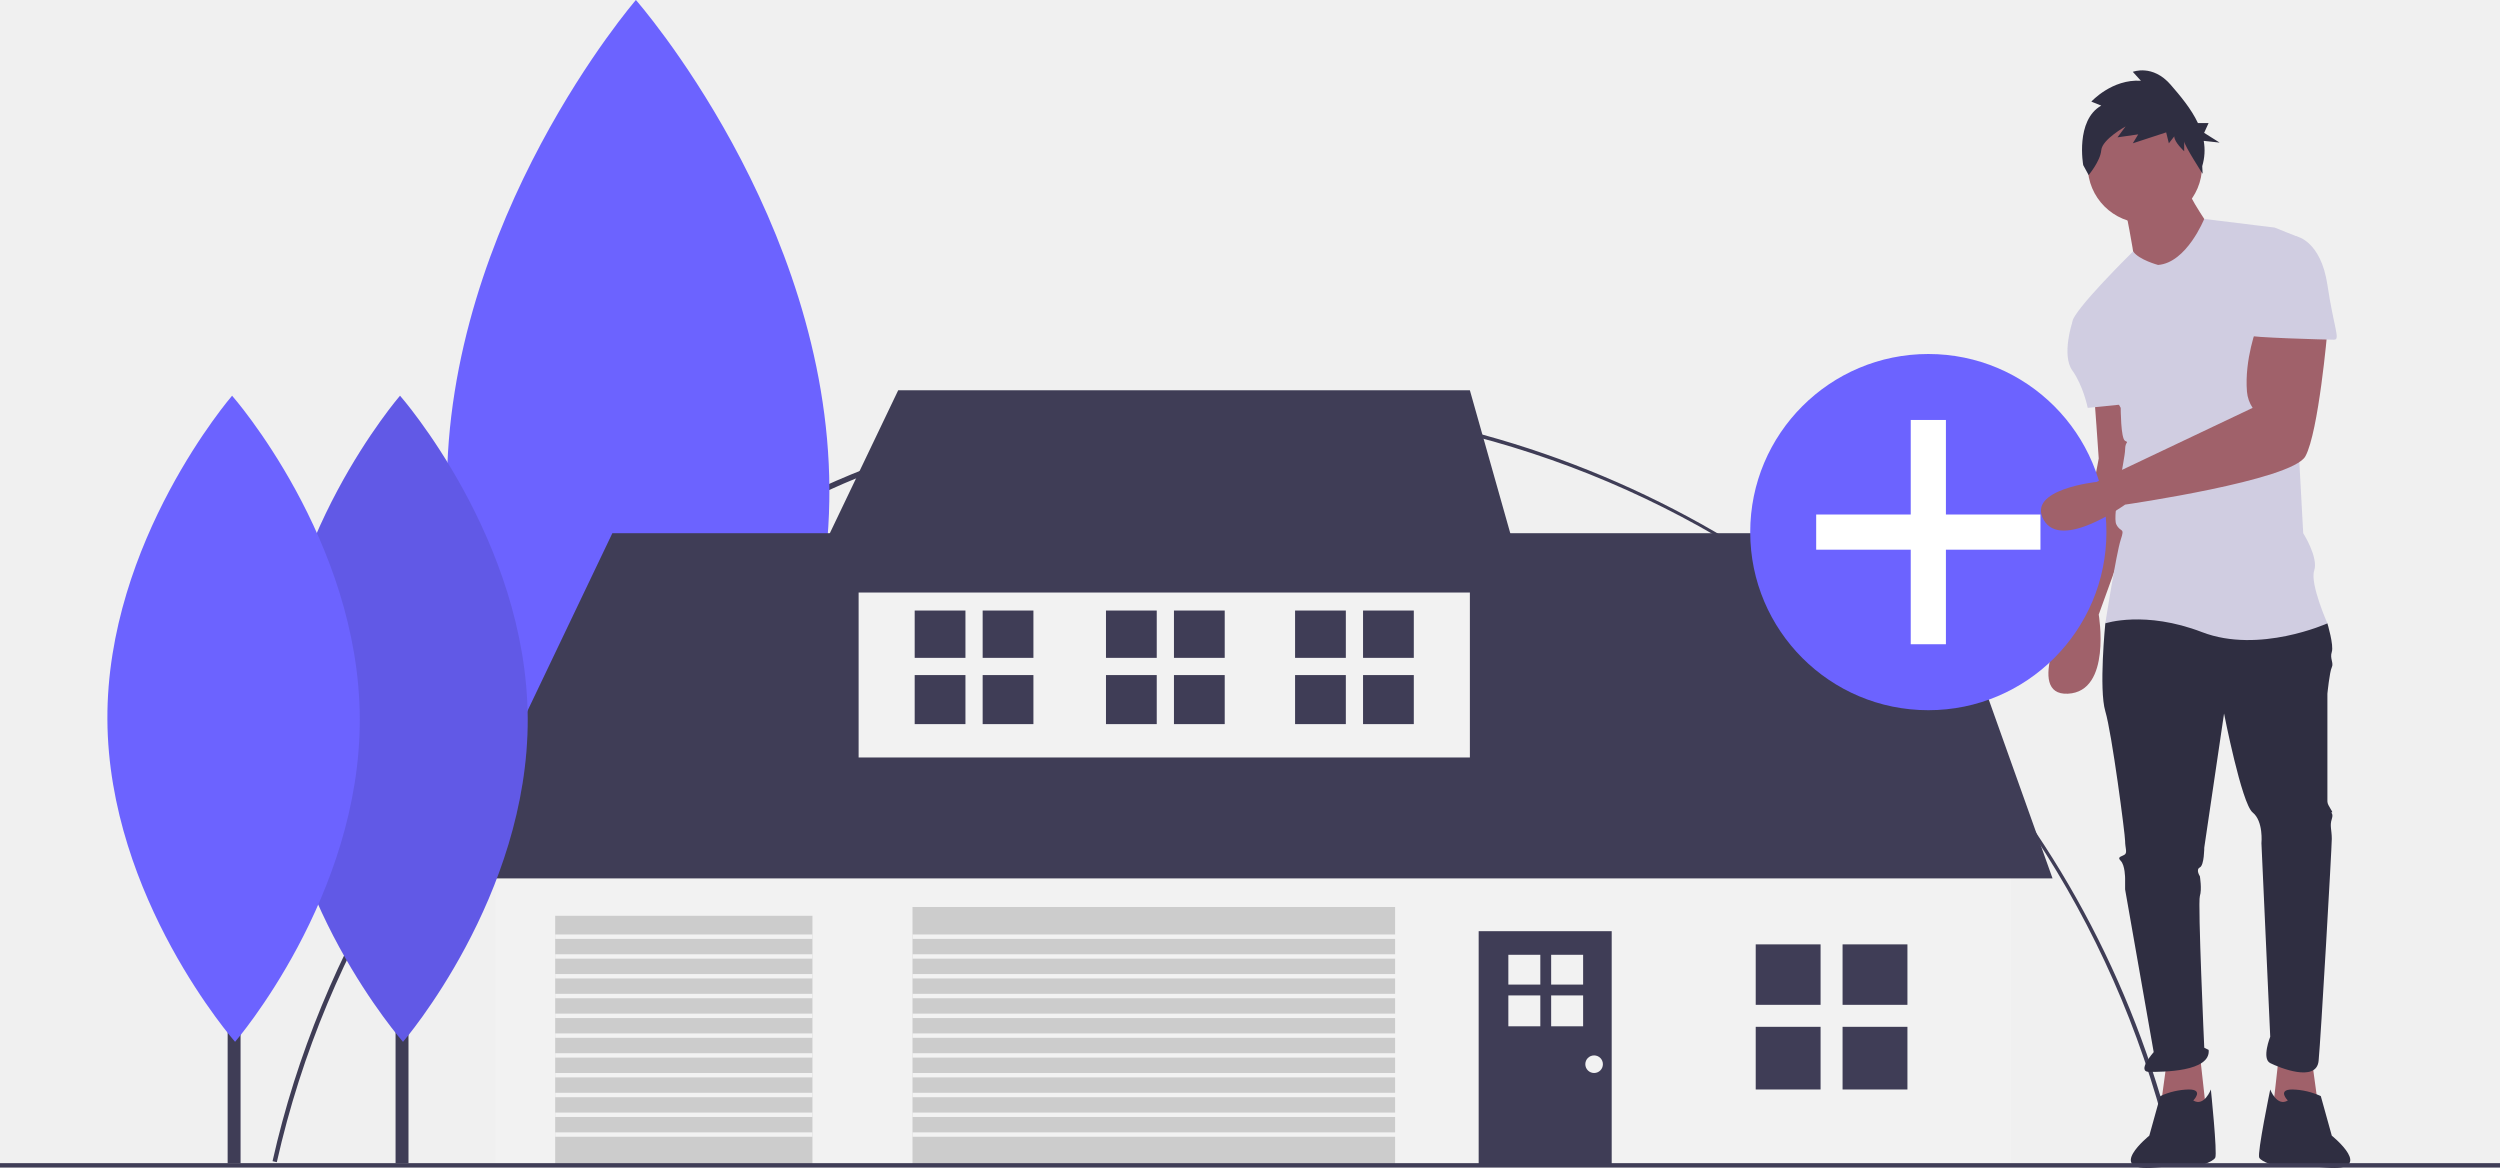
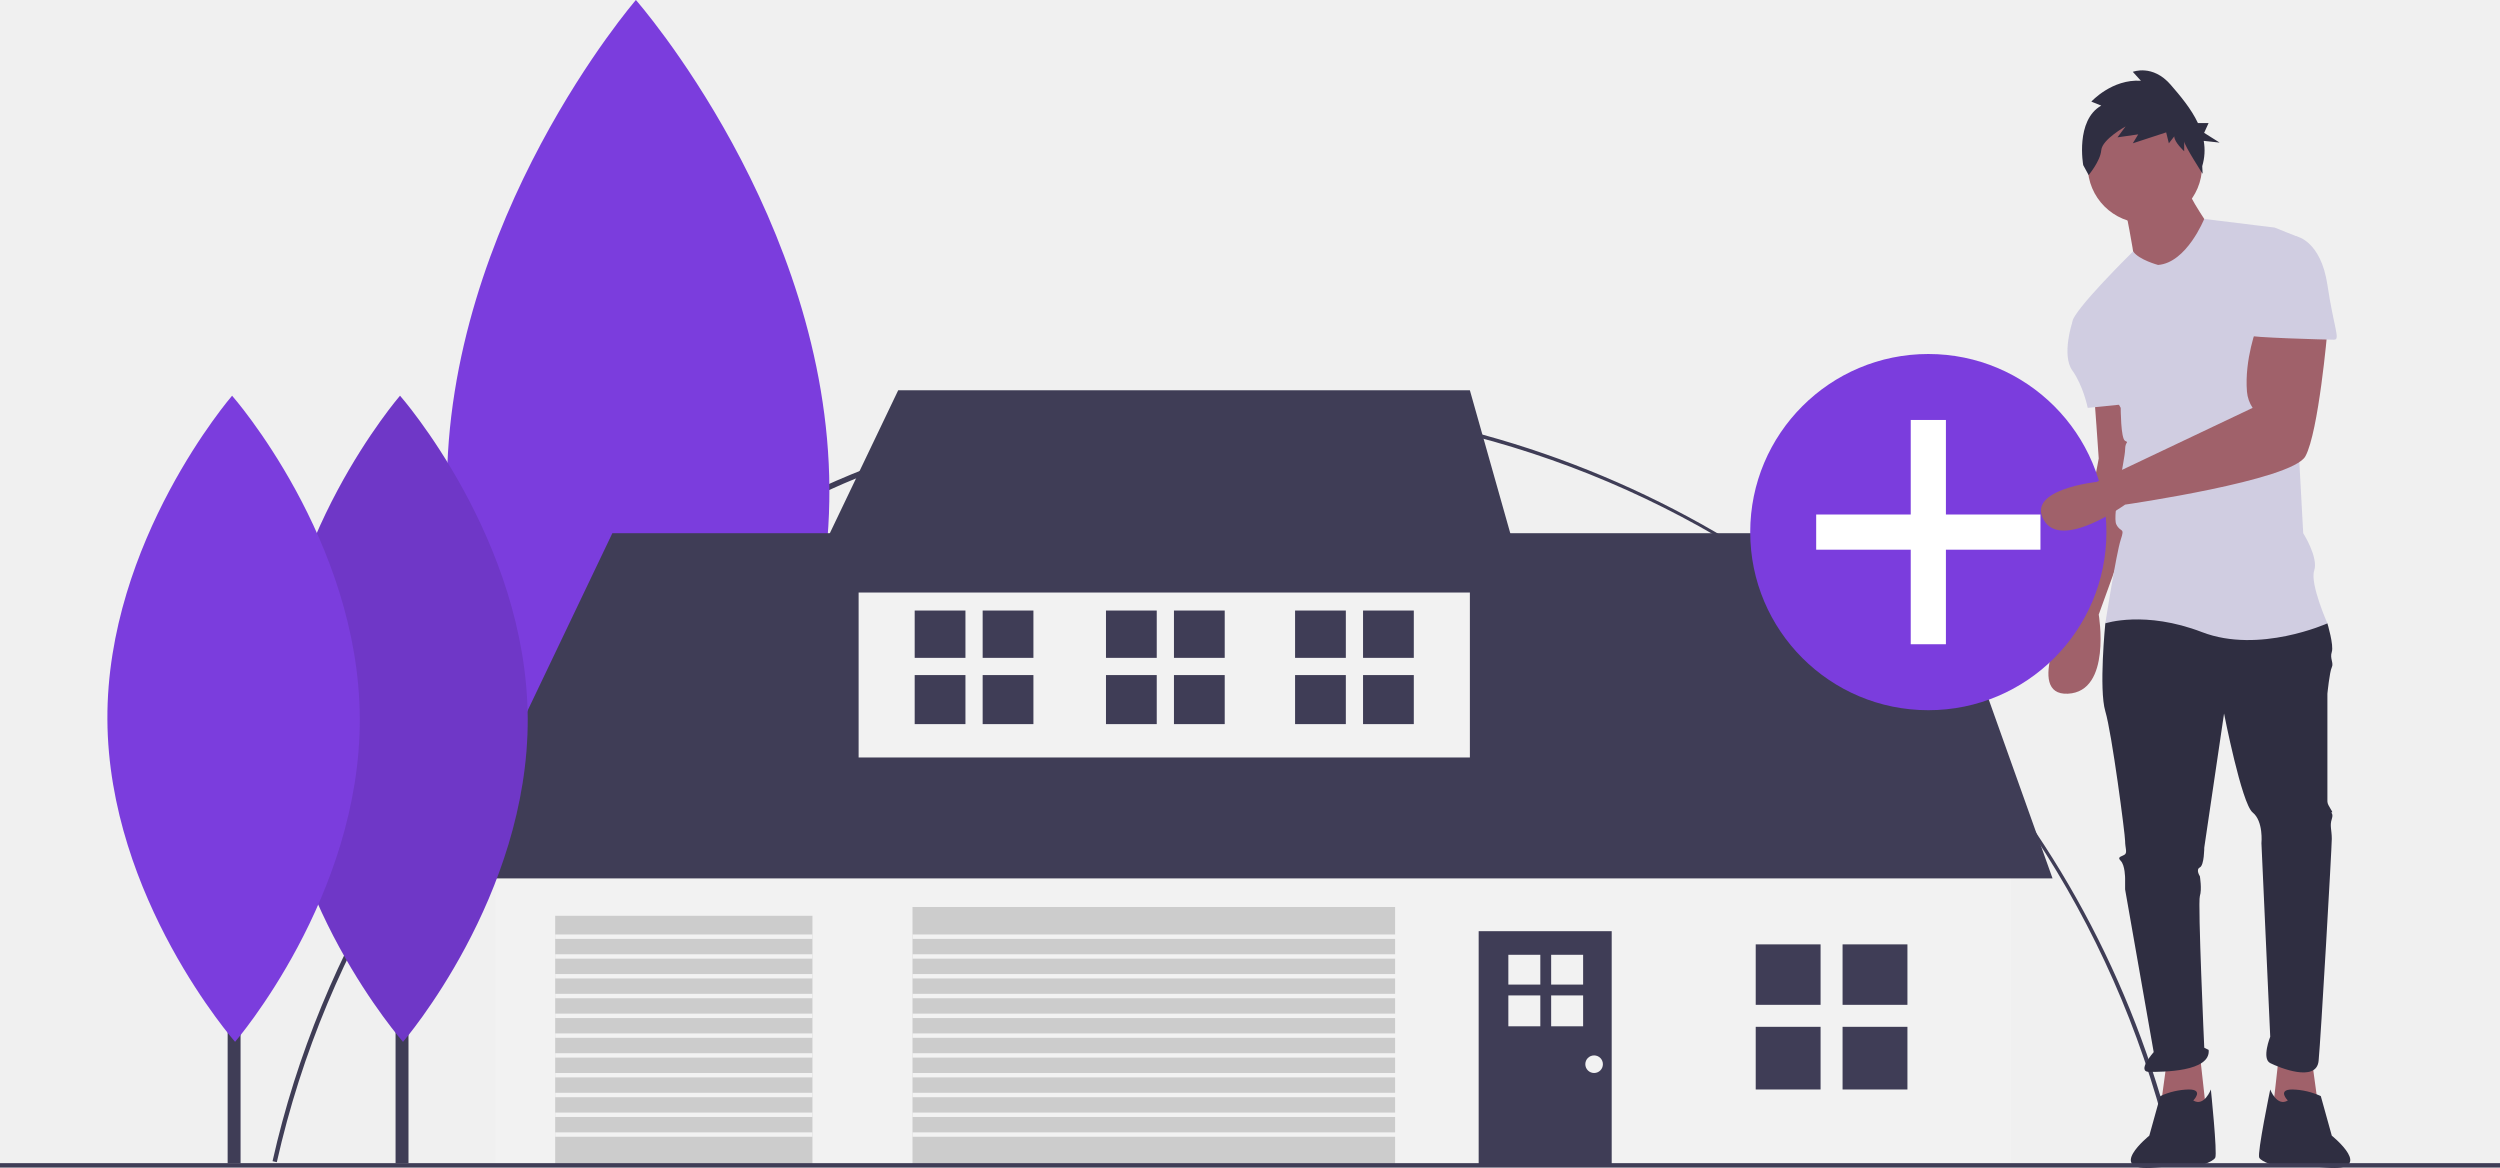
<svg xmlns="http://www.w3.org/2000/svg" id="a47a0a21-9b01-4fbd-9b4d-87f66ed38e86" data-name="Layer 1" width="1137" height="531.168" viewBox="0 0 1137 531.168">
  <path d="M157.398,712.972l-1.951-.439c21.756-96.751,76.43-184.609,153.951-247.392A444.114,444.114,0,0,1,1021.553,711.352l-1.949.443C973.55,509.586,796.329,368.361,588.634,368.361,383.66,368.361,202.3,513.29,157.398,712.972Z" transform="translate(-31.5 -184.4159)" fill="#3f3d56" />
  <polygon points="1051.5 482.5 1054.5 504.5 1033.5 506.5 1036.5 479.5 1051.5 482.5" fill="#a0616a" />
  <path d="M984,364.916s2,27,2,28-14,70-14,70-20,38,0,37,14-36,14-36l21-58-9-41Z" transform="translate(-31.5 -184.4159)" fill="#a0616a" />
  <polygon points="985.5 482.5 982.5 504.5 1003.5 506.5 1000.5 479.5 985.5 482.5" fill="#a0616a" />
  <path d="M994,460.916l-5,7s-3,30,0,40,9,56,9,59,1,5,0,6-4,1-2,3,2,8,2,8v5l13,74s-8,9-2,9,28,0,27-10l-2-1s-3-66-2-69,0-9,0-9-2-3,0-4,2-9,2-9l9-61s8,41,13,45,4,14,4,14l4,88s-4,10,0,12,21,9,22-1,6-97,6-101-1-6,0-9-1-3,0-3-2-3-2-5v-49s1-10,2-12-1-4,0-7-2-13-2-13l-45-12Z" transform="translate(-31.5 -184.4159)" fill="#2f2e41" />
  <path d="M1029,684.916s5-5-2-5a32.549,32.549,0,0,0-13,3l-5,18s-20.5,16.5,2.5,14.5,19.5-.5,19.5-.5,7-2,8-4-2-31-2-31S1034,687.916,1029,684.916Z" transform="translate(-31.5 -184.4159)" fill="#2f2e41" />
  <path d="M1072,684.916s-5-5,2-5a32.549,32.549,0,0,1,13,3l5,18s20.5,16.5-2.5,14.5-22.5-.5-22.5-.5-7-2-8-4,5-31,5-31S1067,687.916,1072,684.916Z" transform="translate(-31.5 -184.4159)" fill="#2f2e41" />
  <rect x="286.141" y="177.432" width="8.903" height="351.653" fill="#3f3d56" />
-   <path d="M408.705,406.662c.567,122.964-85.945,223.048-85.945,223.048s-87.431-99.282-87.998-222.246,85.945-223.048,85.945-223.048S408.138,283.697,408.705,406.662Z" transform="translate(-31.5 -184.4159)" fill="#6c63ff" />
+   <path d="M408.705,406.662c.567,122.964-85.945,223.048-85.945,223.048s-87.431-99.282-87.998-222.246,85.945-223.048,85.945-223.048S408.138,283.697,408.705,406.662Z" transform="translate(-31.5 -184.4159)" fill="#7b3ddd" />
  <rect x="225.5" y="383.5" width="689" height="146" fill="#f2f2f2" />
  <polygon points="203.5 399.5 278.5 242.5 877.5 242.5 933.5 399.5 203.5 399.5" fill="#3f3d56" />
  <rect x="390.5" y="252.5" width="278" height="92" fill="#f2f2f2" />
  <polygon points="408.5 177.5 364.5 269.5 694.5 269.5 668.5 177.5 408.5 177.5" fill="#3f3d56" />
  <rect x="415" y="412.5" width="219.5" height="117" fill="#ccc" />
  <rect x="252.5" y="416.5" width="117" height="113" fill="#ccc" />
  <rect x="672.5" y="423.5" width="60.5" height="106" fill="#3f3d56" />
  <rect y="529" width="1137" height="2" fill="#3f3d56" />
  <rect x="179.905" y="297.059" width="5.875" height="232.053" fill="#3f3d56" />
-   <path d="M271.497,511.047c.374,81.143-56.715,147.187-56.715,147.187s-57.695-65.515-58.069-146.658,56.715-147.188,56.715-147.188S271.123,429.904,271.497,511.047Z" transform="translate(-31.5 -184.4159)" fill="#6c63ff" />
+   <path d="M271.497,511.047c.374,81.143-56.715,147.187-56.715,147.187s-57.695-65.515-58.069-146.658,56.715-147.188,56.715-147.188S271.123,429.904,271.497,511.047Z" transform="translate(-31.5 -184.4159)" fill="#7b3ddd" />
  <path d="M271.497,511.047c.374,81.143-56.715,147.187-56.715,147.187s-57.695-65.515-58.069-146.658,56.715-147.188,56.715-147.188S271.123,429.904,271.497,511.047Z" transform="translate(-31.5 -184.4159)" opacity="0.1" />
  <rect x="103.533" y="297.059" width="5.875" height="232.053" fill="#3f3d56" />
-   <path d="M195.125,511.047c.374,81.143-56.715,147.187-56.715,147.187s-57.695-65.515-58.069-146.658,56.715-147.188,56.715-147.188S194.751,429.904,195.125,511.047Z" transform="translate(-31.5 -184.4159)" fill="#6c63ff" />
+   <path d="M195.125,511.047c.374,81.143-56.715,147.187-56.715,147.187s-57.695-65.515-58.069-146.658,56.715-147.188,56.715-147.188S194.751,429.904,195.125,511.047Z" transform="translate(-31.5 -184.4159)" fill="#7b3ddd" />
  <rect x="798.5" y="429.5" width="29.5" height="27.5" fill="#3f3d56" />
  <rect x="838" y="429.5" width="29.5" height="27.5" fill="#3f3d56" />
  <rect x="798.5" y="467" width="29.5" height="28.5" fill="#3f3d56" />
  <rect x="838" y="467" width="29.5" height="28.5" fill="#3f3d56" />
  <rect x="416" y="277.674" width="23.087" height="21.522" fill="#3f3d56" />
  <rect x="446.913" y="277.674" width="23.087" height="21.522" fill="#3f3d56" />
  <rect x="416" y="307.022" width="23.087" height="22.304" fill="#3f3d56" />
  <rect x="446.913" y="307.022" width="23.087" height="22.304" fill="#3f3d56" />
  <rect x="589" y="277.674" width="23.087" height="21.522" fill="#3f3d56" />
  <rect x="619.913" y="277.674" width="23.087" height="21.522" fill="#3f3d56" />
  <rect x="589" y="307.022" width="23.087" height="22.304" fill="#3f3d56" />
  <rect x="619.913" y="307.022" width="23.087" height="22.304" fill="#3f3d56" />
  <rect x="503" y="277.674" width="23.087" height="21.522" fill="#3f3d56" />
  <rect x="533.913" y="277.674" width="23.087" height="21.522" fill="#3f3d56" />
  <rect x="503" y="307.022" width="23.087" height="22.304" fill="#3f3d56" />
  <rect x="533.913" y="307.022" width="23.087" height="22.304" fill="#3f3d56" />
  <rect x="686" y="434.239" width="14.536" height="13.551" fill="#f2f2f2" />
  <rect x="705.464" y="434.239" width="14.536" height="13.551" fill="#f2f2f2" />
  <rect x="686" y="452.717" width="14.536" height="14.043" fill="#f2f2f2" />
  <rect x="705.464" y="452.717" width="14.536" height="14.043" fill="#f2f2f2" />
  <circle cx="725" cy="484" r="4" fill="#f2f2f2" />
  <rect x="415" y="425" width="220" height="2" fill="#f2f2f2" />
  <rect x="415" y="434" width="220" height="2" fill="#f2f2f2" />
  <rect x="415" y="443" width="220" height="2" fill="#f2f2f2" />
  <rect x="415" y="452" width="220" height="2" fill="#f2f2f2" />
  <rect x="415" y="461" width="220" height="2" fill="#f2f2f2" />
  <rect x="415" y="470" width="220" height="2" fill="#f2f2f2" />
  <rect x="415" y="479" width="220" height="2" fill="#f2f2f2" />
  <rect x="415" y="488" width="220" height="2" fill="#f2f2f2" />
  <rect x="415" y="497" width="220" height="2" fill="#f2f2f2" />
  <rect x="415" y="506" width="220" height="2" fill="#f2f2f2" />
  <rect x="415" y="515" width="220" height="2" fill="#f2f2f2" />
  <rect x="252.5" y="425" width="117" height="2" fill="#f2f2f2" />
  <rect x="252.5" y="434" width="117" height="2" fill="#f2f2f2" />
  <rect x="252.5" y="443" width="117" height="2" fill="#f2f2f2" />
  <rect x="252.5" y="452" width="117" height="2" fill="#f2f2f2" />
  <rect x="252.5" y="461" width="117" height="2" fill="#f2f2f2" />
  <rect x="252.5" y="470" width="117" height="2" fill="#f2f2f2" />
  <rect x="252.5" y="479" width="117" height="2" fill="#f2f2f2" />
  <rect x="252.5" y="488" width="117" height="2" fill="#f2f2f2" />
  <rect x="252.5" y="497" width="117" height="2" fill="#f2f2f2" />
  <rect x="252.5" y="506" width="117" height="2" fill="#f2f2f2" />
  <rect x="252.5" y="515" width="117" height="2" fill="#f2f2f2" />
-   <circle cx="877" cy="242" r="81" fill="#6c63ff" />
+   <circle cx="877" cy="242" r="81" fill="#7b3ddd" />
  <polygon points="928 234 885 234 885 191 869 191 869 234 826 234 826 250 869 250 869 293 885 293 885 250 928 250 928 234" fill="#fff" />
  <circle cx="975.5" cy="75.5" r="26" fill="#a0616a" />
  <path d="M998,278.916s4,20,4,23,17,12,17,12l19-24s-12-17-12-21Z" transform="translate(-31.5 -184.4159)" fill="#a0616a" />
  <path d="M1013,304.916s-8.716-2.32-11.358-6.16c0,0-27.642,27.16-27.642,32.16l22,39s0,14,2,15,0,0,0,4-6,30-4,34,4,1,2,7-7,38-7,38,18-6,44,4,57-4,57-4-8-18-6-24-5-17-5-17l-5-92s7-41,2-43l-10-4L1033.976,283.98S1026,303.916,1013,304.916Z" transform="translate(-31.5 -184.4159)" fill="#d0cde1" />
  <path d="M984,323.916l-10,7s-5,15,0,22,7,17,7,17l20-2Z" transform="translate(-31.5 -184.4159)" fill="#d0cde1" />
  <path d="M1058,332.916s-5.791,14.891-4.581,29.624A15.614,15.614,0,0,0,1056,369.916h0L985.056,403.597S953,406.916,961,420.916s37-7,37-7,76-11,82-22,10-57,10-57Z" transform="translate(-31.5 -184.4159)" fill="#a0616a" />
  <path d="M987.149,232.438l-4.51-1.806s9.43-10.382,22.55-9.479l-3.69-4.063s9.02-3.611,17.22,5.868c4.311,4.983,9.298,10.84,12.407,17.438h4.83l-2.016,4.439,7.055,4.439-7.242-.797a24.561,24.561,0,0,1-.685,11.496l.194,3.508s-8.394-12.987-8.394-14.793v4.514s-4.51-4.062-4.51-6.771l-2.46,3.16-1.23-4.965-15.17,4.965,2.46-4.062-9.43,1.354,3.69-4.965s-10.66,5.868-11.07,10.833-5.74,11.285-5.74,11.285l-2.46-4.514S975.259,239.209,987.149,232.438Z" transform="translate(-31.5 -184.4159)" fill="#2f2e41" />
  <path d="M1061,291.916h15s11,2,14,22,6,25,3,25-39-1-39-2S1061,291.916,1061,291.916Z" transform="translate(-31.5 -184.4159)" fill="#d0cde1" />
</svg>
